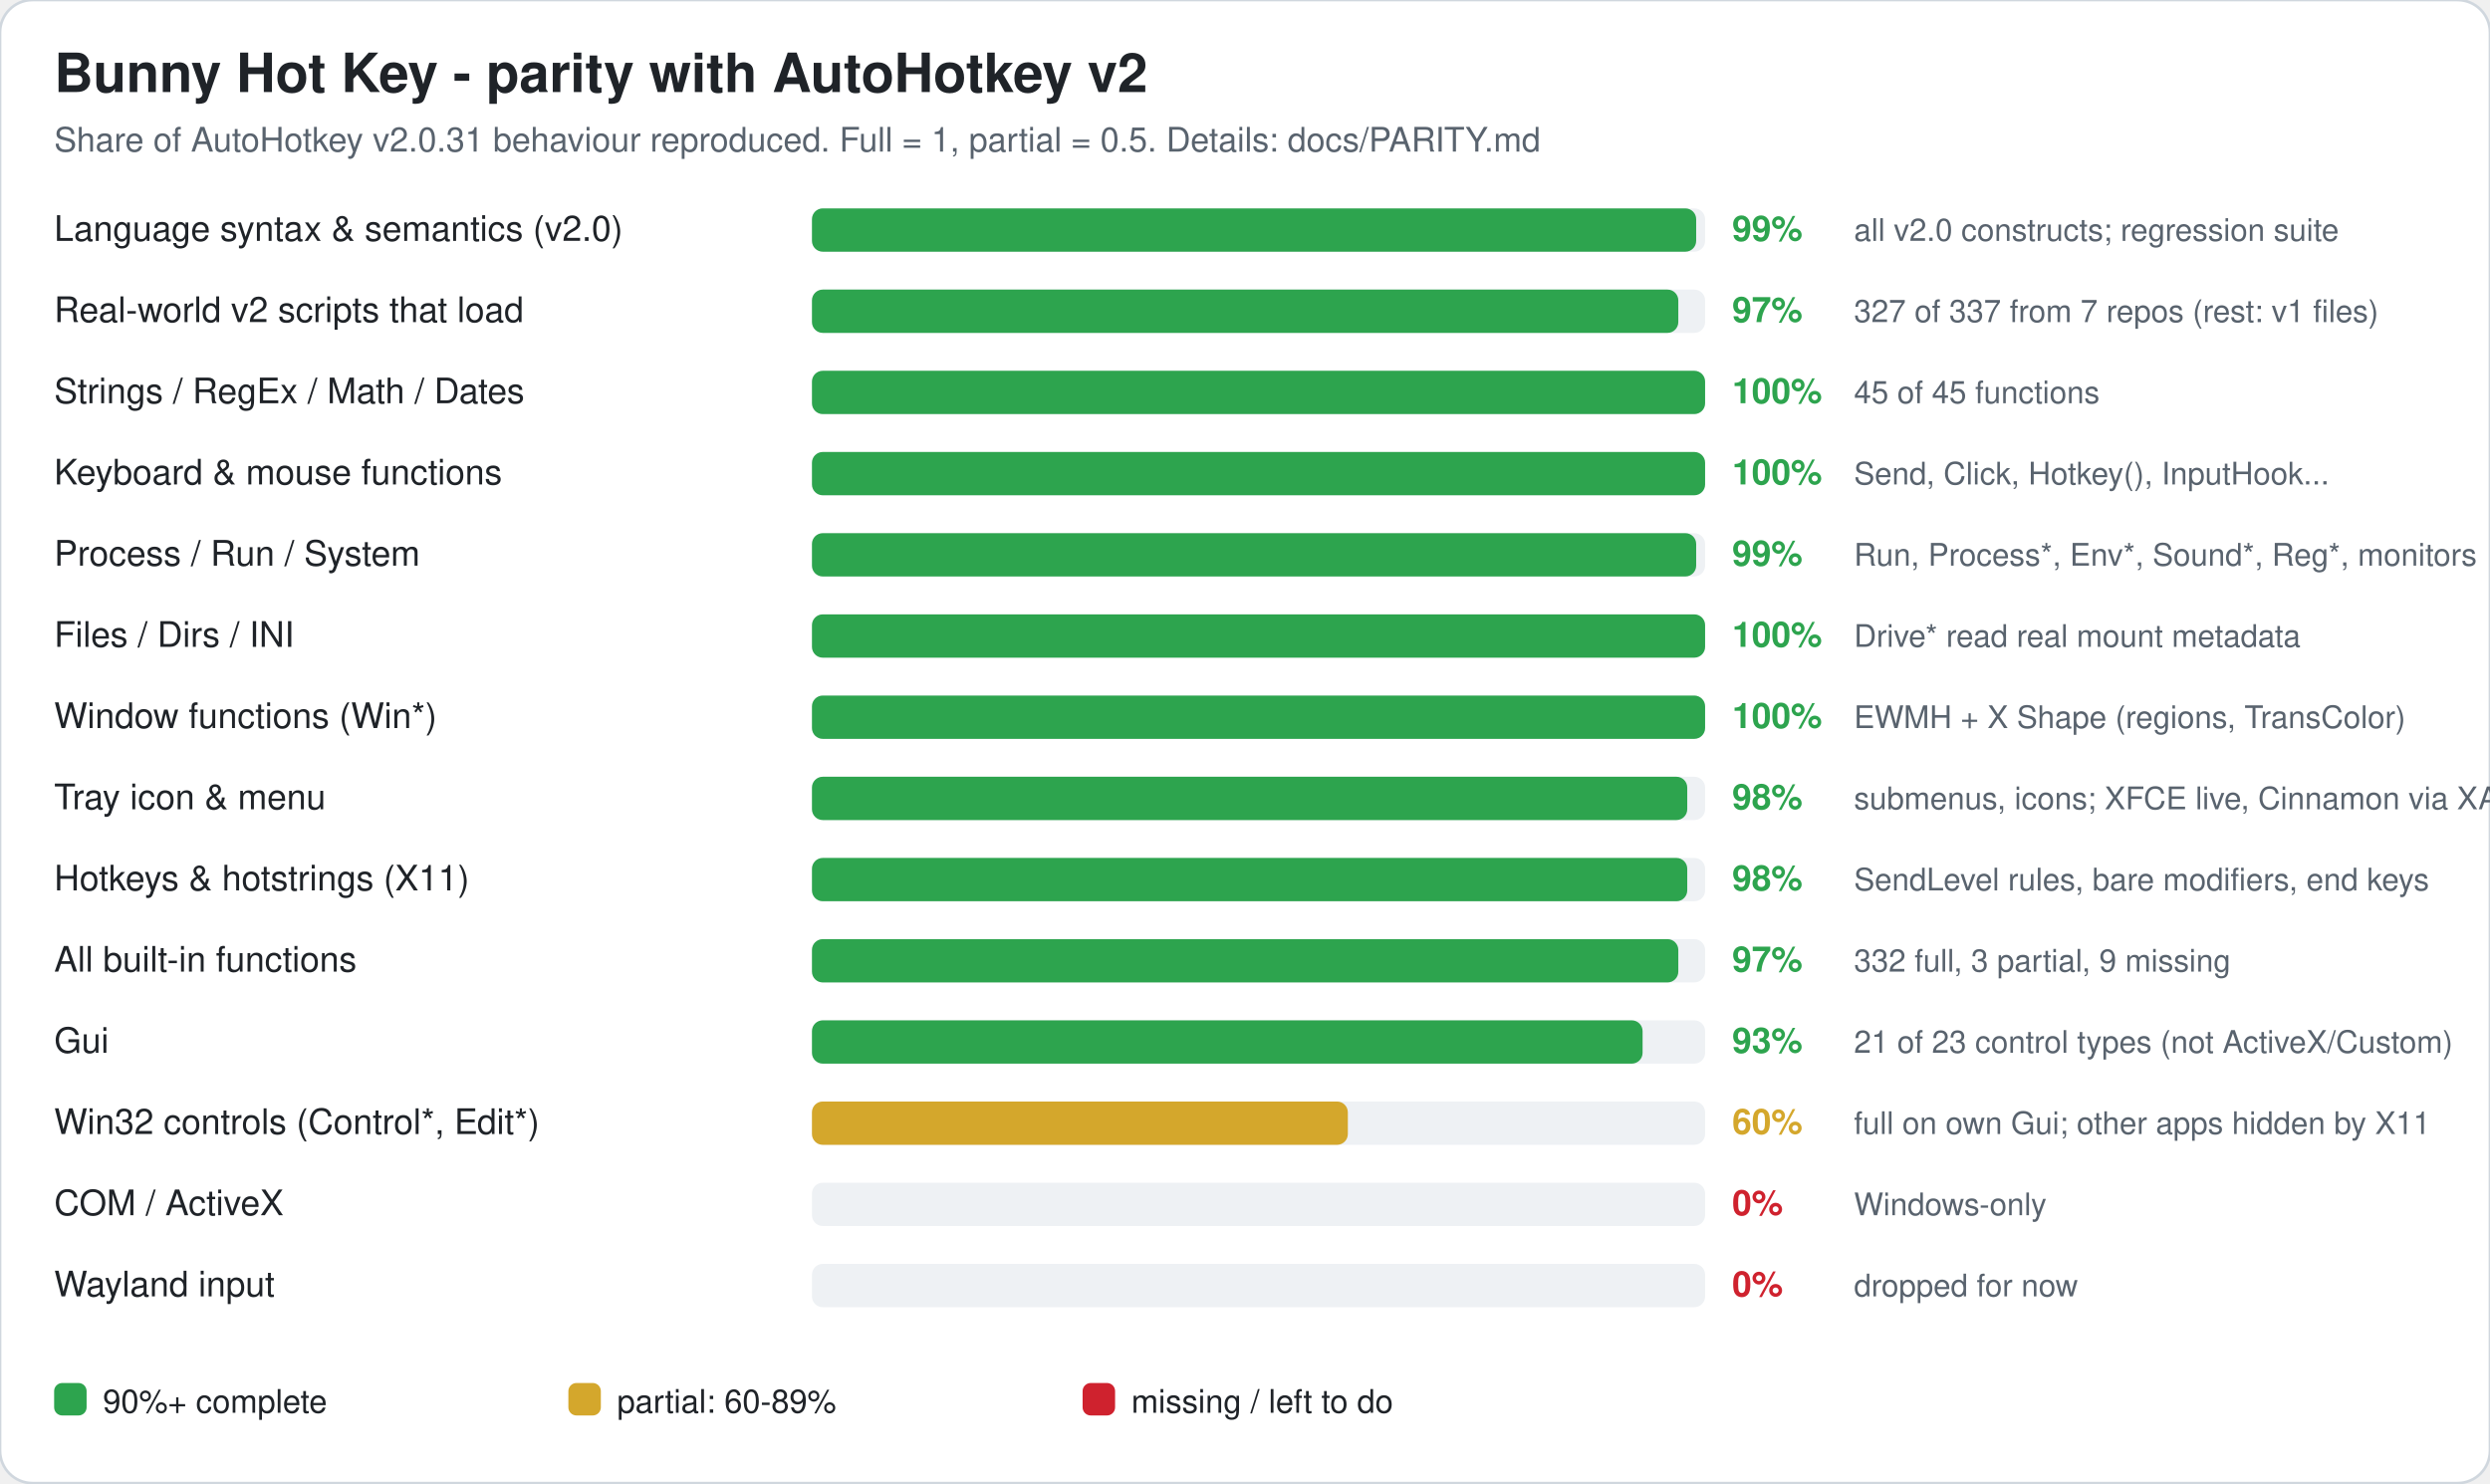
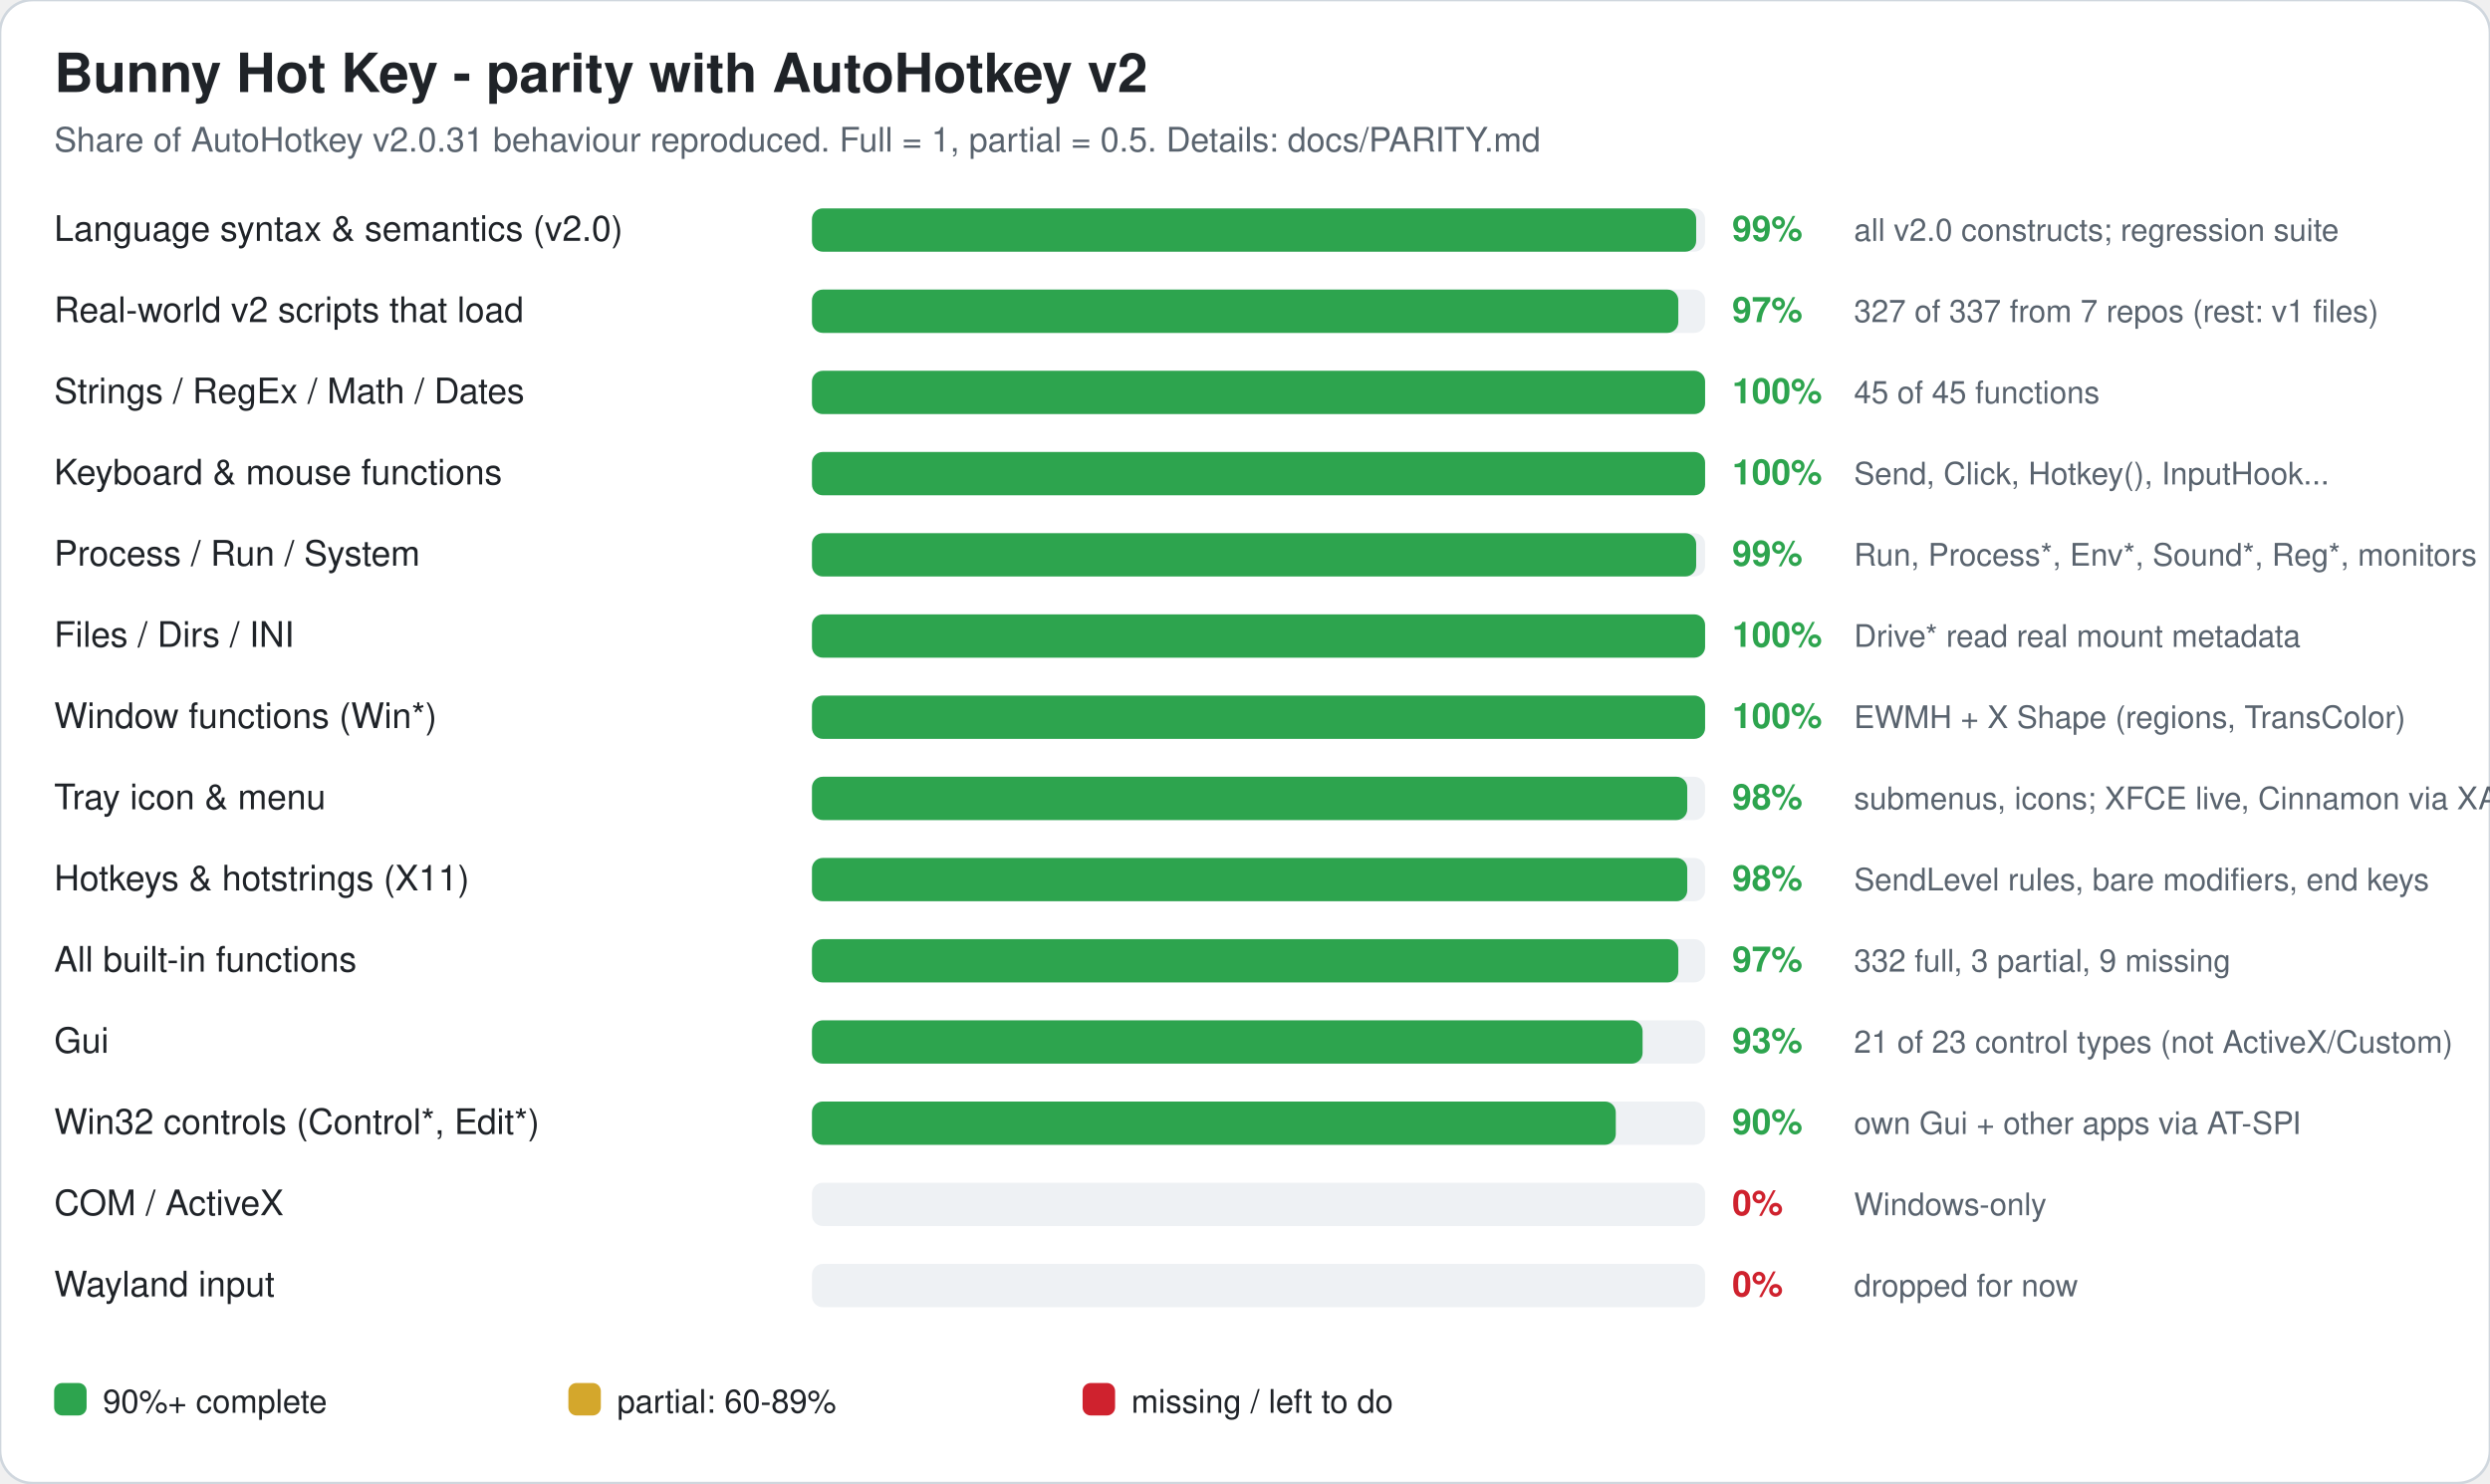
<svg xmlns="http://www.w3.org/2000/svg" width="920" height="548" viewBox="0 0 920 548" font-family="Segoe UI, Helvetica, Arial, sans-serif">
  <rect width="920" height="548" rx="12" fill="#ffffff" stroke="#d0d7de" />
  <text x="20" y="34" font-size="20" font-weight="700" fill="#1f2328">Bunny Hot Key - parity with AutoHotkey v2</text>
  <text x="20" y="56" font-size="12.5" fill="#59636e">Share of AutoHotkey v2.0.31 behaviour reproduced. Full = 1, partial = 0.5. Details: docs/PARITY.md</text>
  <text x="20" y="89" font-size="13" fill="#1f2328">Language syntax &amp; semantics (v2.0)</text>
  <rect x="300" y="77" width="330" height="16" rx="4" fill="#eef1f4" />
  <rect x="300" y="77" width="326.7" height="16" rx="4" fill="#2da44e" />
  <text x="640" y="89" font-size="13" font-weight="700" fill="#2da44e">99%</text>
  <text x="685" y="89" font-size="11.5" fill="#59636e">all v2.0 constructs; regression suite</text>
  <text x="20" y="119" font-size="13" fill="#1f2328">Real-world v2 scripts that load</text>
  <rect x="300" y="107" width="330" height="16" rx="4" fill="#eef1f4" />
  <rect x="300" y="107" width="320.1" height="16" rx="4" fill="#2da44e" />
  <text x="640" y="119" font-size="13" font-weight="700" fill="#2da44e">97%</text>
  <text x="685" y="119" font-size="11.5" fill="#59636e">327 of 337 from 7 repos (rest: v1 files)</text>
  <text x="20" y="149" font-size="13" fill="#1f2328">Strings / RegEx / Math / Dates</text>
  <rect x="300" y="137" width="330" height="16" rx="4" fill="#eef1f4" />
  <rect x="300" y="137" width="330.0" height="16" rx="4" fill="#2da44e" />
  <text x="640" y="149" font-size="13" font-weight="700" fill="#2da44e">100%</text>
  <text x="685" y="149" font-size="11.5" fill="#59636e">45 of 45 functions</text>
  <text x="20" y="179" font-size="13" fill="#1f2328">Keyboard &amp; mouse functions</text>
  <rect x="300" y="167" width="330" height="16" rx="4" fill="#eef1f4" />
  <rect x="300" y="167" width="330.0" height="16" rx="4" fill="#2da44e" />
  <text x="640" y="179" font-size="13" font-weight="700" fill="#2da44e">100%</text>
  <text x="685" y="179" font-size="11.5" fill="#59636e">Send, Click, Hotkey(), InputHook...</text>
  <text x="20" y="209" font-size="13" fill="#1f2328">Process / Run / System</text>
  <rect x="300" y="197" width="330" height="16" rx="4" fill="#eef1f4" />
  <rect x="300" y="197" width="326.7" height="16" rx="4" fill="#2da44e" />
  <text x="640" y="209" font-size="13" font-weight="700" fill="#2da44e">99%</text>
  <text x="685" y="209" font-size="11.5" fill="#59636e">Run, Process*, Env*, Sound*, Reg*, monitors</text>
  <text x="20" y="239" font-size="13" fill="#1f2328">Files / Dirs / INI</text>
  <rect x="300" y="227" width="330" height="16" rx="4" fill="#eef1f4" />
  <rect x="300" y="227" width="330.0" height="16" rx="4" fill="#2da44e" />
  <text x="640" y="239" font-size="13" font-weight="700" fill="#2da44e">100%</text>
  <text x="685" y="239" font-size="11.5" fill="#59636e">Drive* read real mount metadata</text>
  <text x="20" y="269" font-size="13" fill="#1f2328">Window functions (Win*)</text>
  <rect x="300" y="257" width="330" height="16" rx="4" fill="#eef1f4" />
  <rect x="300" y="257" width="330.0" height="16" rx="4" fill="#2da44e" />
  <text x="640" y="269" font-size="13" font-weight="700" fill="#2da44e">100%</text>
  <text x="685" y="269" font-size="11.5" fill="#59636e">EWMH + X Shape (regions, TransColor)</text>
  <text x="20" y="299" font-size="13" fill="#1f2328">Tray icon &amp; menu</text>
  <rect x="300" y="287" width="330" height="16" rx="4" fill="#eef1f4" />
  <rect x="300" y="287" width="323.4" height="16" rx="4" fill="#2da44e" />
  <text x="640" y="299" font-size="13" font-weight="700" fill="#2da44e">98%</text>
  <text x="685" y="299" font-size="11.5" fill="#59636e">submenus, icons; XFCE live, Cinnamon via XApp</text>
  <text x="20" y="329" font-size="13" fill="#1f2328">Hotkeys &amp; hotstrings (X11)</text>
  <rect x="300" y="317" width="330" height="16" rx="4" fill="#eef1f4" />
  <rect x="300" y="317" width="323.4" height="16" rx="4" fill="#2da44e" />
  <text x="640" y="329" font-size="13" font-weight="700" fill="#2da44e">98%</text>
  <text x="685" y="329" font-size="11.5" fill="#59636e">SendLevel rules, bare modifiers, end keys</text>
  <text x="20" y="359" font-size="13" fill="#1f2328">All built-in functions</text>
  <rect x="300" y="347" width="330" height="16" rx="4" fill="#eef1f4" />
  <rect x="300" y="347" width="320.1" height="16" rx="4" fill="#2da44e" />
  <text x="640" y="359" font-size="13" font-weight="700" fill="#2da44e">97%</text>
  <text x="685" y="359" font-size="11.5" fill="#59636e">332 full, 3 partial, 9 missing</text>
  <text x="20" y="389" font-size="13" fill="#1f2328">Gui</text>
  <rect x="300" y="377" width="330" height="16" rx="4" fill="#eef1f4" />
  <rect x="300" y="377" width="306.9" height="16" rx="4" fill="#2da44e" />
  <text x="640" y="389" font-size="13" font-weight="700" fill="#2da44e">93%</text>
  <text x="685" y="389" font-size="11.5" fill="#59636e">21 of 23 control types (not ActiveX/Custom)</text>
  <text x="20" y="419" font-size="13" fill="#1f2328">Win32 controls (Control*, Edit*)</text>
  <rect x="300" y="407" width="330" height="16" rx="4" fill="#eef1f4" />
-   <rect x="300" y="407" width="198.0" height="16" rx="4" fill="#d4a72c" />
-   <text x="640" y="419" font-size="13" font-weight="700" fill="#d4a72c">60%</text>
-   <text x="685" y="419" font-size="11.5" fill="#59636e">full on own Gui; other apps hidden by X11</text>
+   <rect x="300" y="407" width="297.0" height="16" rx="4" fill="#2da44e" />
+   <text x="640" y="419" font-size="13" font-weight="700" fill="#2da44e">90%</text>
+   <text x="685" y="419" font-size="11.5" fill="#59636e">own Gui + other apps via AT-SPI</text>
  <text x="20" y="449" font-size="13" fill="#1f2328">COM / ActiveX</text>
  <rect x="300" y="437" width="330" height="16" rx="4" fill="#eef1f4" />
  <text x="640" y="449" font-size="13" font-weight="700" fill="#cf222e">0%</text>
  <text x="685" y="449" font-size="11.5" fill="#59636e">Windows-only</text>
  <text x="20" y="479" font-size="13" fill="#1f2328">Wayland input</text>
  <rect x="300" y="467" width="330" height="16" rx="4" fill="#eef1f4" />
  <text x="640" y="479" font-size="13" font-weight="700" fill="#cf222e">0%</text>
  <text x="685" y="479" font-size="11.5" fill="#59636e">dropped for now</text>
  <rect x="20" y="511" width="12" height="12" rx="3" fill="#2da44e" />
  <text x="38" y="522" font-size="12" fill="#1f2328">90%+ complete</text>
  <rect x="210" y="511" width="12" height="12" rx="3" fill="#d4a72c" />
  <text x="228" y="522" font-size="12" fill="#1f2328">partial: 60-89%</text>
  <rect x="400" y="511" width="12" height="12" rx="3" fill="#cf222e" />
  <text x="418" y="522" font-size="12" fill="#1f2328">missing / left to do</text>
</svg>
